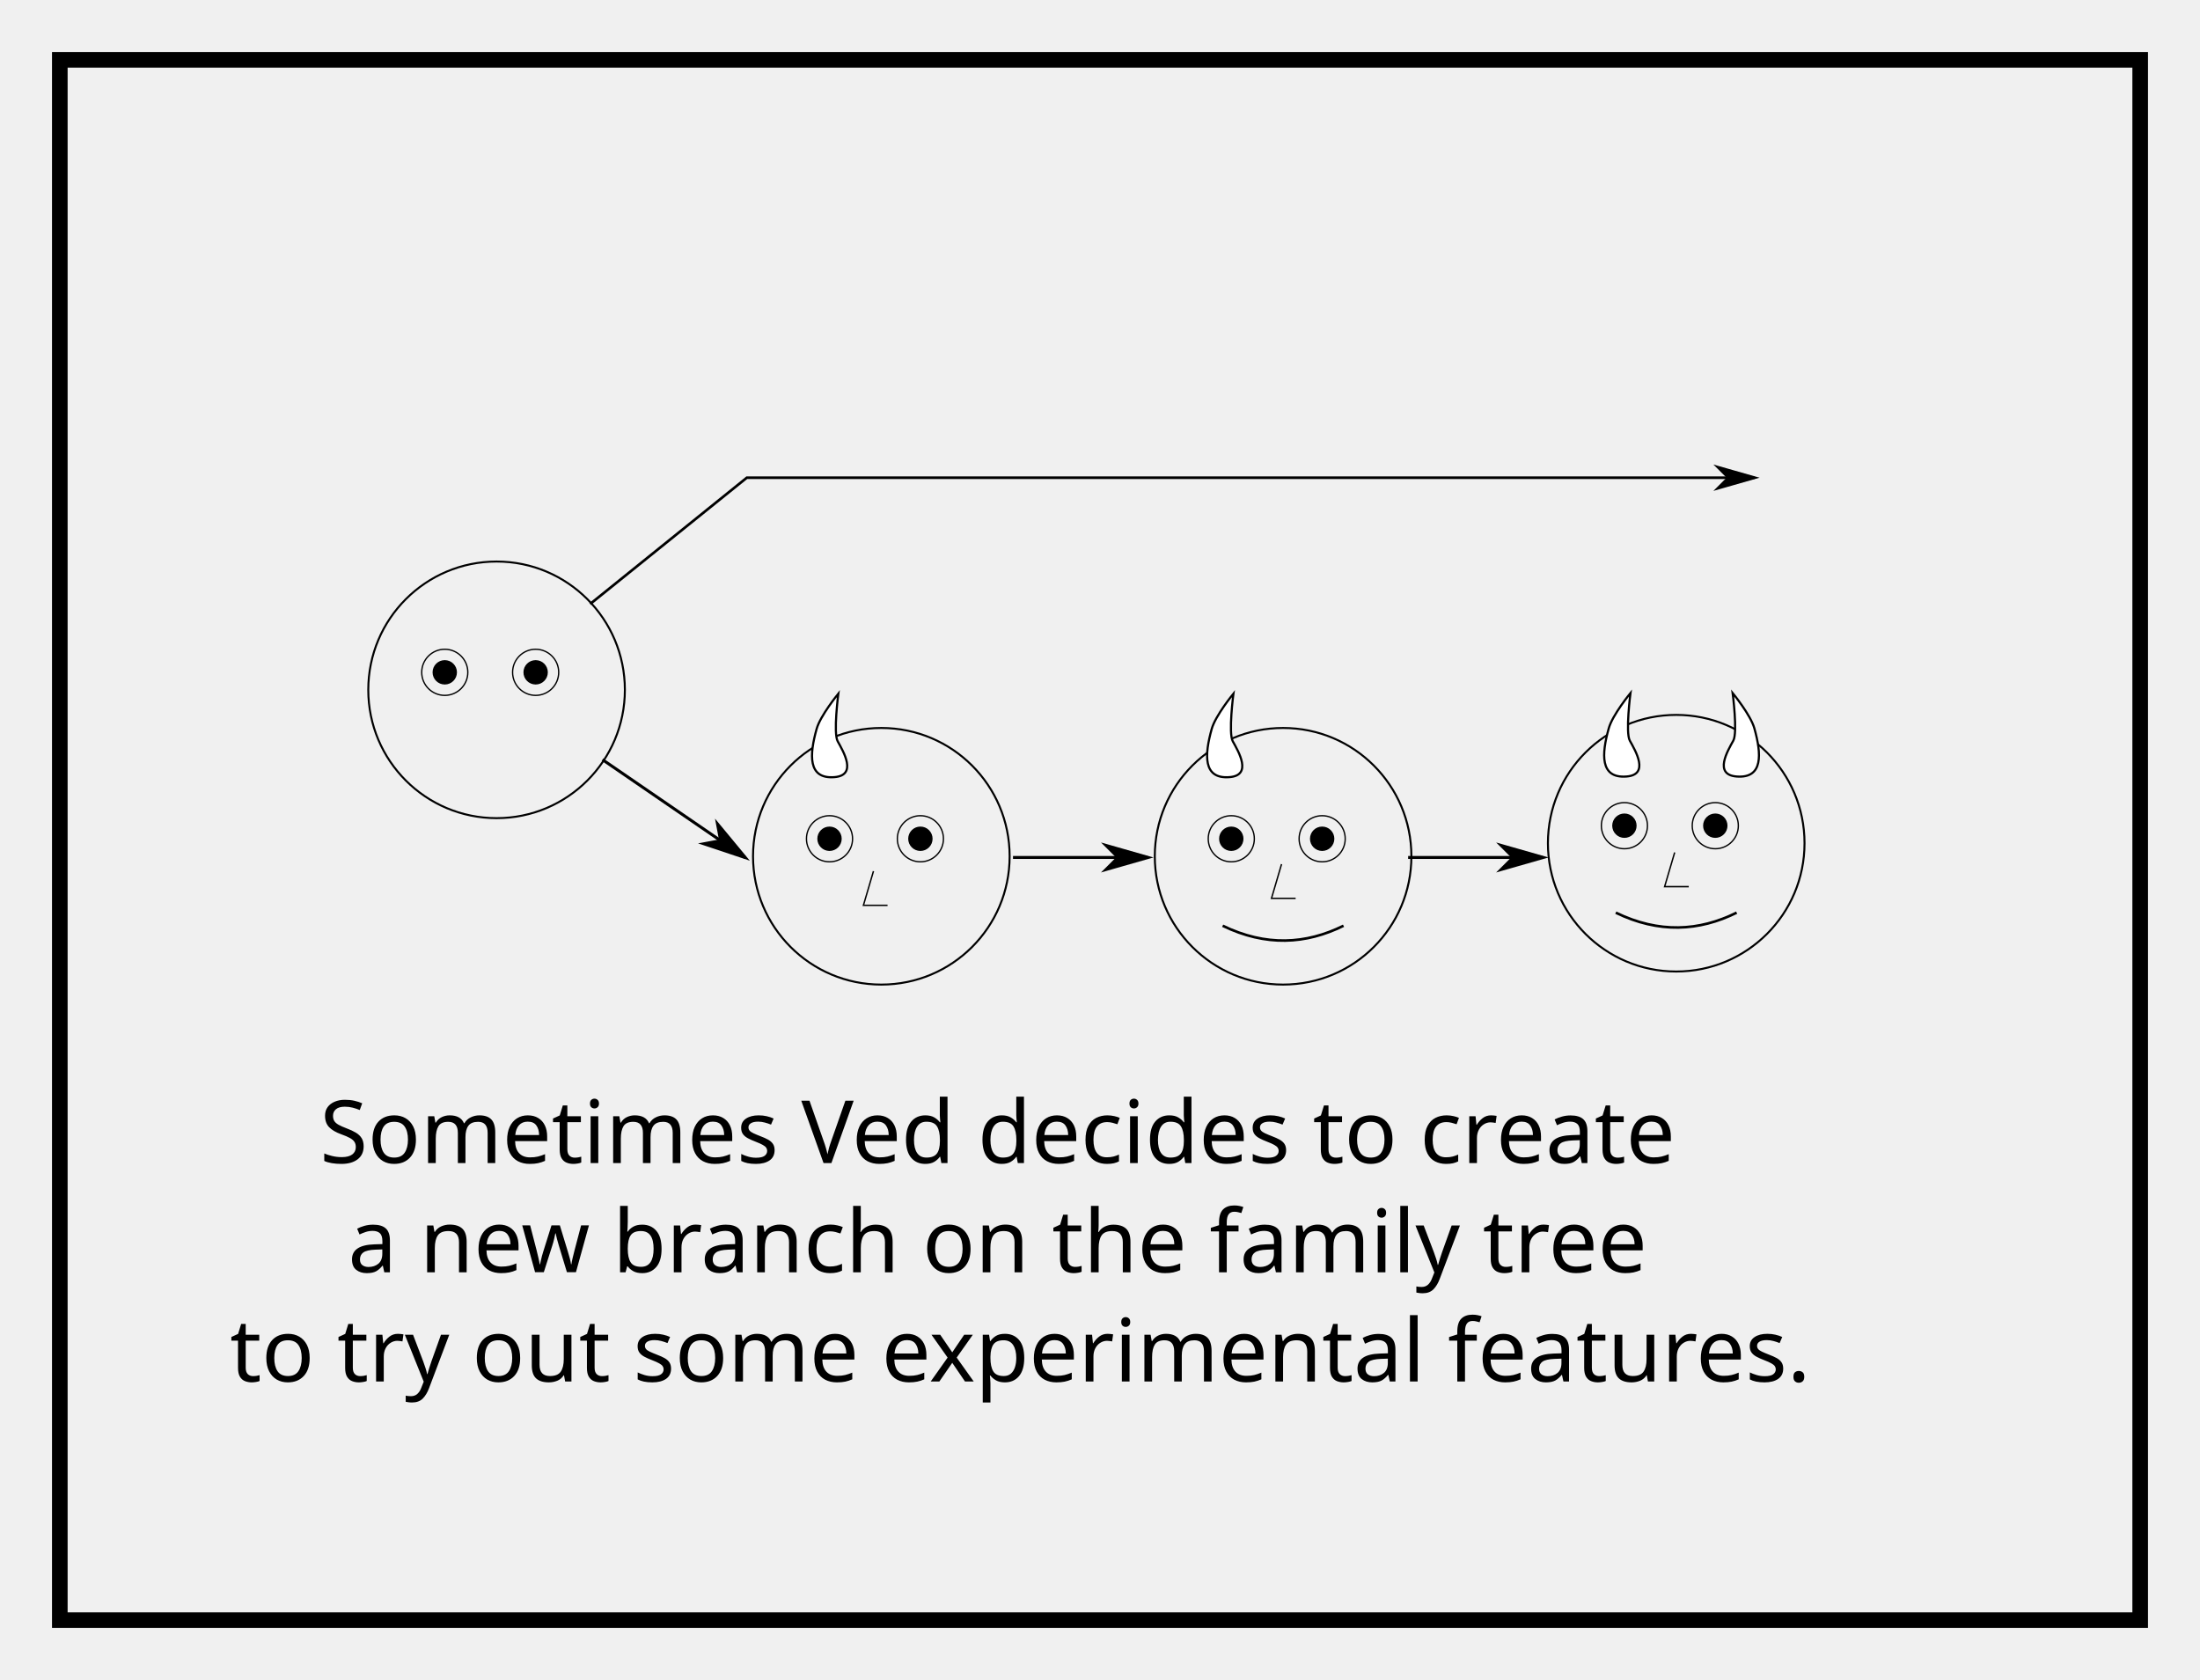
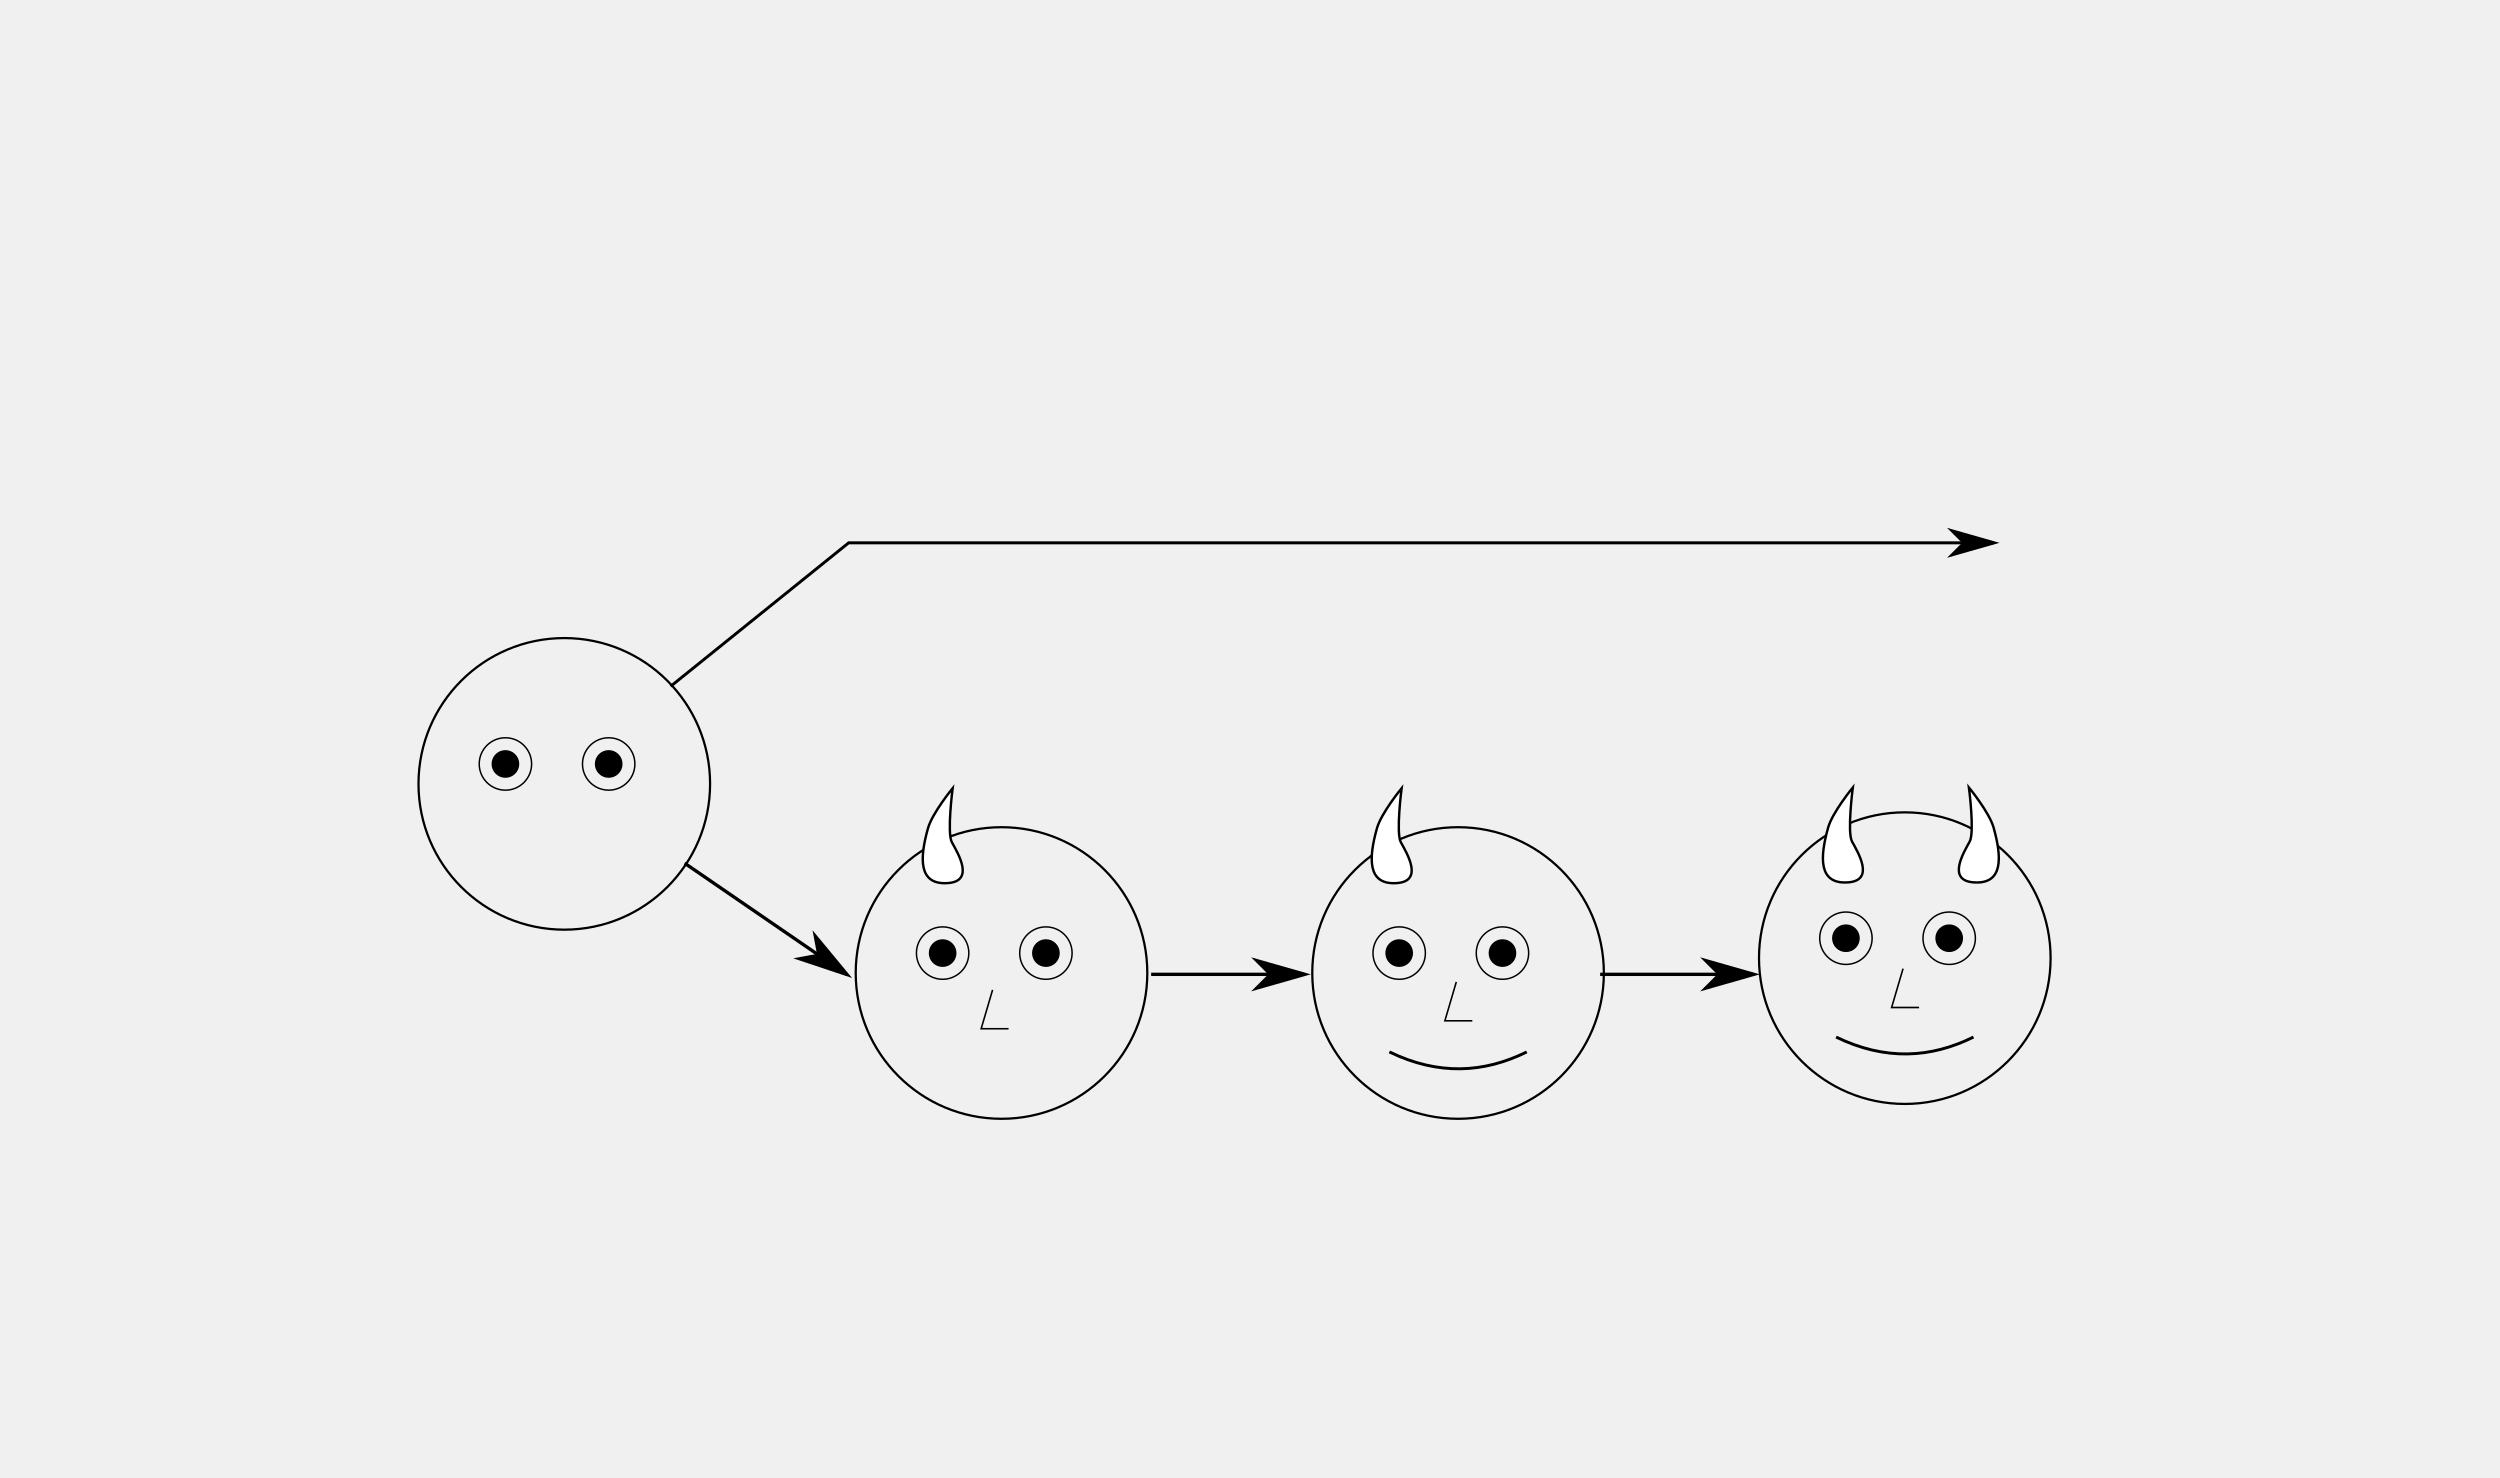
- <svg xmlns="http://www.w3.org/2000/svg" width="846" height="646" viewBox="0 0 846 646" id="svg2" version="1.1">
+ <svg xmlns="http://www.w3.org/2000/svg" width="846" height="500" viewBox="0 0 846 500" id="svg2" version="1.1">
  <defs id="defs4">
    <marker orient="auto" refY="0" refX="0" id="marker22638" style="overflow:visible">
      <path id="path22640" d="M 0,0 5,-5 -12.5,0 5,5 0,0 Z" style="fill:#000000;fill-opacity:1;fill-rule:evenodd;stroke:#000000;stroke-width:1pt;stroke-opacity:1" transform="matrix(-0.8,0,0,-0.8,-10,0)" />
    </marker>
    <marker orient="auto" refY="0" refX="0" id="marker18329" style="overflow:visible">
      <path id="path18331" d="M 0,0 5,-5 -12.5,0 5,5 0,0 Z" style="fill:#000000;fill-opacity:1;fill-rule:evenodd;stroke:#000000;stroke-width:1pt;stroke-opacity:1" transform="matrix(-0.8,0,0,-0.8,-10,0)" />
    </marker>
    <marker style="overflow:visible" id="marker11570" refX="0" refY="0" orient="auto">
      <path transform="matrix(-0.8,0,0,-0.8,-10,0)" style="fill:#000000;fill-opacity:1;fill-rule:evenodd;stroke:#000000;stroke-width:1pt;stroke-opacity:1" d="M 0,0 5,-5 -12.5,0 5,5 0,0 Z" id="path11572" />
    </marker>
    <marker style="overflow:visible" id="marker11326" refX="0" refY="0" orient="auto">
      <path transform="matrix(-0.8,0,0,-0.8,-10,0)" style="fill:#000000;fill-opacity:1;fill-rule:evenodd;stroke:#000000;stroke-width:1pt;stroke-opacity:1" d="M 0,0 5,-5 -12.5,0 5,5 0,0 Z" id="path11328" />
    </marker>
    <marker style="overflow:visible" id="marker10474" refX="0" refY="0" orient="auto">
      <path transform="matrix(-0.8,0,0,-0.8,-10,0)" style="fill:#000000;fill-opacity:1;fill-rule:evenodd;stroke:#000000;stroke-width:1pt;stroke-opacity:1" d="M 0,0 5,-5 -12.5,0 5,5 0,0 Z" id="path10476" />
    </marker>
    <marker orient="auto" refY="0" refX="0" id="marker9818" style="overflow:visible">
      <path id="path9820" d="M 0,0 5,-5 -12.5,0 5,5 0,0 Z" style="fill:#000000;fill-opacity:1;fill-rule:evenodd;stroke:#000000;stroke-width:1pt;stroke-opacity:1" transform="matrix(-0.8,0,0,-0.8,-10,0)" />
    </marker>
    <marker style="overflow:visible" id="marker9572" refX="0" refY="0" orient="auto">
      <path transform="matrix(-0.8,0,0,-0.8,-10,0)" style="fill:#000000;fill-opacity:1;fill-rule:evenodd;stroke:#000000;stroke-width:1pt;stroke-opacity:1" d="M 0,0 5,-5 -12.5,0 5,5 0,0 Z" id="path9574" />
    </marker>
    <marker style="overflow:visible" id="marker9349" refX="0" refY="0" orient="auto">
      <path transform="matrix(-0.8,0,0,-0.8,-10,0)" style="fill:#000000;fill-opacity:1;fill-rule:evenodd;stroke:#000000;stroke-width:1pt;stroke-opacity:1" d="M 0,0 5,-5 -12.5,0 5,5 0,0 Z" id="path9351" />
    </marker>
    <marker style="overflow:visible" id="marker8273" refX="0" refY="0" orient="auto">
      <path transform="matrix(-0.8,0,0,-0.8,-10,0)" style="fill:#000000;fill-opacity:1;fill-rule:evenodd;stroke:#000000;stroke-width:1pt;stroke-opacity:1" d="M 0,0 5,-5 -12.5,0 5,5 0,0 Z" id="path8275" />
    </marker>
    <marker orient="auto" refY="0" refX="0" id="marker7296" style="overflow:visible">
      <path id="path7298" d="M 0,0 5,-5 -12.5,0 5,5 0,0 Z" style="fill:#000000;fill-opacity:1;fill-rule:evenodd;stroke:#000000;stroke-width:1pt;stroke-opacity:1" transform="matrix(-0.8,0,0,-0.8,-10,0)" />
    </marker>
    <marker orient="auto" refY="0" refX="0" id="marker7060" style="overflow:visible">
      <path id="path7062" d="M 0,0 5,-5 -12.5,0 5,5 0,0 Z" style="fill:#000000;fill-opacity:1;fill-rule:evenodd;stroke:#000000;stroke-width:1pt;stroke-opacity:1" transform="matrix(-0.8,0,0,-0.8,-10,0)" />
    </marker>
    <marker orient="auto" refY="0" refX="0" id="marker7724" style="overflow:visible">
      <path id="path7726" d="M 0,0 5,-5 -12.5,0 5,5 0,0 Z" style="fill:#000000;fill-opacity:1;fill-rule:evenodd;stroke:#000000;stroke-width:1pt;stroke-opacity:1" transform="matrix(-0.8,0,0,-0.8,-10,0)" />
    </marker>
    <marker style="overflow:visible" id="marker7176" refX="0" refY="0" orient="auto">
      <path transform="matrix(-0.8,0,0,-0.8,-10,0)" style="fill:#000000;fill-opacity:1;fill-rule:evenodd;stroke:#000000;stroke-width:1pt;stroke-opacity:1" d="M 0,0 5,-5 -12.5,0 5,5 0,0 Z" id="path7178" />
    </marker>
    <marker style="overflow:visible" id="marker6998" refX="0" refY="0" orient="auto">
      <path transform="matrix(-0.8,0,0,-0.8,-10,0)" style="fill:#000000;fill-opacity:1;fill-rule:evenodd;stroke:#000000;stroke-width:1pt;stroke-opacity:1" d="M 0,0 5,-5 -12.5,0 5,5 0,0 Z" id="path7000" />
    </marker>
    <marker orient="auto" refY="0" refX="0" id="marker6826" style="overflow:visible">
      <path id="path6828" d="M 0,0 5,-5 -12.5,0 5,5 0,0 Z" style="fill:#000000;fill-opacity:1;fill-rule:evenodd;stroke:#000000;stroke-width:1pt;stroke-opacity:1" transform="matrix(-0.8,0,0,-0.8,-10,0)" />
    </marker>
    <marker style="overflow:visible" id="marker6555" refX="0" refY="0" orient="auto">
      <path transform="matrix(-0.8,0,0,-0.8,-10,0)" style="fill:#000000;fill-opacity:1;fill-rule:evenodd;stroke:#000000;stroke-width:1pt;stroke-opacity:1" d="M 0,0 5,-5 -12.5,0 5,5 0,0 Z" id="path6557" />
    </marker>
    <marker orient="auto" refY="0" refX="0" id="marker6349" style="overflow:visible">
      <path id="path6351" d="M 0,0 5,-5 -12.5,0 5,5 0,0 Z" style="fill:#000000;fill-opacity:1;fill-rule:evenodd;stroke:#000000;stroke-width:1pt;stroke-opacity:1" transform="matrix(-0.8,0,0,-0.8,-10,0)" />
    </marker>
    <marker style="overflow:visible" id="marker6195" refX="0" refY="0" orient="auto">
      <path transform="matrix(-0.8,0,0,-0.8,-10,0)" style="fill:#000000;fill-opacity:1;fill-rule:evenodd;stroke:#000000;stroke-width:1pt;stroke-opacity:1" d="M 0,0 5,-5 -12.5,0 5,5 0,0 Z" id="path6197" />
    </marker>
    <marker orient="auto" refY="0" refX="0" id="marker5400" style="overflow:visible">
      <path id="path5402" d="M 0,0 5,-5 -12.5,0 5,5 0,0 Z" style="fill:#000000;fill-opacity:1;fill-rule:evenodd;stroke:#000000;stroke-width:1pt;stroke-opacity:1" transform="matrix(-0.8,0,0,-0.8,-10,0)" />
    </marker>
    <marker orient="auto" refY="0" refX="0" id="marker5120" style="overflow:visible">
      <path id="path5122" d="M 0,0 5,-5 -12.5,0 5,5 0,0 Z" style="fill:#000000;fill-opacity:1;fill-rule:evenodd;stroke:#000000;stroke-width:1pt;stroke-opacity:1" transform="matrix(-0.8,0,0,-0.8,-10,0)" />
    </marker>
    <marker orient="auto" refY="0" refX="0" id="marker14952" style="overflow:visible">
      <path id="path14954" d="M 0,0 5,-5 -12.5,0 5,5 0,0 Z" style="fill:#000000;fill-opacity:1;fill-rule:evenodd;stroke:#000000;stroke-width:1pt;stroke-opacity:1" transform="matrix(-0.8,0,0,-0.8,-10,0)" />
    </marker>
    <marker style="overflow:visible" id="marker12992" refX="0" refY="0" orient="auto">
      <path transform="matrix(-0.8,0,0,-0.8,-10,0)" style="fill:#000000;fill-opacity:1;fill-rule:evenodd;stroke:#000000;stroke-width:1pt;stroke-opacity:1" d="M 0,0 5,-5 -12.5,0 5,5 0,0 Z" id="path12994" />
    </marker>
    <marker style="overflow:visible" id="marker12886" refX="0" refY="0" orient="auto">
      <path transform="matrix(-0.8,0,0,-0.8,-10,0)" style="fill:#000000;fill-opacity:1;fill-rule:evenodd;stroke:#000000;stroke-width:1pt;stroke-opacity:1" d="M 0,0 5,-5 -12.5,0 5,5 0,0 Z" id="path12888" />
    </marker>
    <marker style="overflow:visible" id="marker11987" refX="0" refY="0" orient="auto">
      <path transform="matrix(-0.8,0,0,-0.8,-10,0)" style="fill:#000000;fill-opacity:1;fill-rule:evenodd;stroke:#000000;stroke-width:1pt;stroke-opacity:1" d="M 0,0 5,-5 -12.5,0 5,5 0,0 Z" id="path11989" />
    </marker>
    <marker style="overflow:visible" id="marker11408" refX="0" refY="0" orient="auto">
      <path transform="matrix(-0.8,0,0,-0.8,-10,0)" style="fill:#000000;fill-opacity:1;fill-rule:evenodd;stroke:#000000;stroke-width:1pt;stroke-opacity:1" d="M 0,0 5,-5 -12.5,0 5,5 0,0 Z" id="path11410" />
    </marker>
    <marker orient="auto" refY="0" refX="0" id="marker11332" style="overflow:visible">
      <path id="path11334" d="M 0,0 5,-5 -12.5,0 5,5 0,0 Z" style="fill:#000000;fill-opacity:1;fill-rule:evenodd;stroke:#000000;stroke-width:1pt;stroke-opacity:1" transform="matrix(-0.8,0,0,-0.8,-10,0)" />
    </marker>
    <marker orient="auto" refY="0" refX="0" id="marker9287" style="overflow:visible">
      <path id="path9289" d="M 0,0 5,-5 -12.5,0 5,5 0,0 Z" style="fill:#000000;fill-opacity:1;fill-rule:evenodd;stroke:#000000;stroke-width:1pt;stroke-opacity:1" transform="matrix(-0.8,0,0,-0.8,-10,0)" />
    </marker>
    <marker style="overflow:visible" id="marker4941" refX="0" refY="0" orient="auto">
      <path transform="matrix(-0.8,0,0,-0.8,-10,0)" style="fill:#000000;fill-opacity:1;fill-rule:evenodd;stroke:#000000;stroke-width:1pt;stroke-opacity:1" d="M 0,0 5,-5 -12.5,0 5,5 0,0 Z" id="path4943" />
    </marker>
  </defs>
  <g id="layer1" transform="translate(25.18899,-4638.211)">
    <g id="g9413">
-       <rect style="opacity:1;fill:none;fill-opacity:1;stroke:#000000;stroke-width:6;stroke-linejoin:miter;stroke-miterlimit:4;stroke-dasharray:none;stroke-dashoffset:0;stroke-opacity:1" id="rect18190" width="800" height="600" x="-2.189" y="4661.211" />
-       <text xml:space="preserve" style="font-style:normal;font-weight:normal;font-size:33.601px;line-height:125%;font-family:sans-serif;letter-spacing:0px;word-spacing:0px;fill:#000000;fill-opacity:1;stroke:none;stroke-width:1px;stroke-linecap:butt;stroke-linejoin:miter;stroke-opacity:1" x="397.729" y="5085.44" id="text18192">
-         <tspan style="text-align:center;text-anchor:middle" x="397.729" y="5085.44" id="tspan18301">Sometimes Ved decides to create</tspan>
-         <tspan style="text-align:center;text-anchor:middle" x="397.729" y="5127.441" id="tspan18325">a new branch on the family tree</tspan>
-         <tspan style="text-align:center;text-anchor:middle" x="397.729" y="5169.442" id="tspan18327">to try out some experimental features.</tspan>
-       </text>
      <path id="path18200" d="m 310.701,4973.186 -3.868,13.151 9.284,0" style="fill:none;fill-rule:evenodd;stroke:#000000;stroke-width:0.542px;stroke-linecap:butt;stroke-linejoin:miter;stroke-opacity:1" />
      <g id="g18202" transform="matrix(0.354175,0,0,0.354175,27.28266,4650.965)">
        <circle style="opacity:1;fill:none;fill-opacity:1;stroke:#000000;stroke-width:2.155;stroke-linejoin:miter;stroke-miterlimit:4;stroke-dasharray:none;stroke-dashoffset:0;stroke-opacity:1" id="circle18204" cx="391.008" cy="712.951" r="139.303" />
        <g id="g18206" transform="matrix(0.2382626,0,0,0.2382626,449.3148,684.8322)">
          <circle r="105.056" cy="38.169" cx="-480.833" id="circle18208" style="opacity:1;fill:none;fill-opacity:1;stroke:#000000;stroke-width:6;stroke-linejoin:miter;stroke-miterlimit:4;stroke-dasharray:none;stroke-dashoffset:0;stroke-opacity:1" />
          <circle r="52.528" cy="38.169" cx="-480.833" id="circle18210" style="opacity:1;fill:#000000;fill-opacity:1;stroke:#000000;stroke-width:6;stroke-linejoin:miter;stroke-miterlimit:4;stroke-dasharray:none;stroke-dashoffset:0;stroke-opacity:1" />
        </g>
        <g transform="matrix(0.2382626,0,0,0.2382626,547.9881,684.8322)" id="g18212">
          <circle style="opacity:1;fill:none;fill-opacity:1;stroke:#000000;stroke-width:6;stroke-linejoin:miter;stroke-miterlimit:4;stroke-dasharray:none;stroke-dashoffset:0;stroke-opacity:1" id="circle18214" cx="-480.833" cy="38.169" r="105.056" />
          <circle style="opacity:1;fill:#000000;fill-opacity:1;stroke:#000000;stroke-width:6;stroke-linejoin:miter;stroke-miterlimit:4;stroke-dasharray:none;stroke-dashoffset:0;stroke-opacity:1" id="circle18216" cx="-480.833" cy="38.169" r="52.528" />
        </g>
      </g>
      <g transform="matrix(0.354175,0,0,0.354175,175.2376,4714.965)" id="g18218">
        <circle r="139.303" cy="712.951" cx="391.008" id="circle18220" style="opacity:1;fill:none;fill-opacity:1;stroke:#000000;stroke-width:2.155;stroke-linejoin:miter;stroke-miterlimit:4;stroke-dasharray:none;stroke-dashoffset:0;stroke-opacity:1" />
        <g transform="matrix(0.2382626,0,0,0.2382626,449.3148,684.8322)" id="g18222">
          <circle style="opacity:1;fill:none;fill-opacity:1;stroke:#000000;stroke-width:6;stroke-linejoin:miter;stroke-miterlimit:4;stroke-dasharray:none;stroke-dashoffset:0;stroke-opacity:1" id="circle18224" cx="-480.833" cy="38.169" r="105.056" />
          <circle style="opacity:1;fill:#000000;fill-opacity:1;stroke:#000000;stroke-width:6;stroke-linejoin:miter;stroke-miterlimit:4;stroke-dasharray:none;stroke-dashoffset:0;stroke-opacity:1" id="circle18226" cx="-480.833" cy="38.169" r="52.528" />
        </g>
        <g id="g18228" transform="matrix(0.2382626,0,0,0.2382626,547.9881,684.8322)">
          <circle r="105.056" cy="38.169" cx="-480.833" id="circle18230" style="opacity:1;fill:none;fill-opacity:1;stroke:#000000;stroke-width:6;stroke-linejoin:miter;stroke-miterlimit:4;stroke-dasharray:none;stroke-dashoffset:0;stroke-opacity:1" />
          <circle r="52.528" cy="38.169" cx="-480.833" id="circle18232" style="opacity:1;fill:#000000;fill-opacity:1;stroke:#000000;stroke-width:6;stroke-linejoin:miter;stroke-miterlimit:4;stroke-dasharray:none;stroke-dashoffset:0;stroke-opacity:1" />
        </g>
      </g>
      <path style="fill:none;fill-rule:evenodd;stroke:#000000;stroke-width:1.137;stroke-linecap:butt;stroke-linejoin:miter;stroke-miterlimit:4;stroke-dasharray:none;stroke-opacity:1;marker-end:url(#marker12992)" d="m 206.5,4930.323 54.843,37.606" id="path18234" />
      <path style="fill:none;fill-rule:evenodd;stroke:#000000;stroke-width:1.137;stroke-linecap:butt;stroke-linejoin:miter;stroke-miterlimit:4;stroke-dasharray:none;stroke-opacity:1;marker-end:url(#marker10474)" d="m 364.355,4967.928 51.834,0" id="path18236" />
      <path id="path18238" d="m 296.937,4923.258 c -1.736,-3.126 0.253,-18.323 0.253,-18.323 0,0 -6.902,8.398 -8.349,13.569 -2.756,9.847 -3.481,19.316 6.795,18.538 8.97,-0.675 3.473,-9.875 1.301,-13.784 z" style="opacity:1;fill:#ffffff;fill-opacity:1;stroke:#000000;stroke-width:0.824;stroke-linejoin:miter;stroke-miterlimit:4;stroke-dasharray:none;stroke-dashoffset:0;stroke-opacity:1" />
      <path id="path18240" d="m 467.627,4970.489 -3.868,13.152 9.284,0" style="fill:none;fill-rule:evenodd;stroke:#000000;stroke-width:0.542px;stroke-linecap:butt;stroke-linejoin:miter;stroke-opacity:1" />
      <g transform="translate(-8.18915,2251.036)" id="g18242">
        <g id="g18244" transform="matrix(0.354175,0,0,0.354175,337.9239,2463.928)">
          <circle style="opacity:1;fill:none;fill-opacity:1;stroke:#000000;stroke-width:2.155;stroke-linejoin:miter;stroke-miterlimit:4;stroke-dasharray:none;stroke-dashoffset:0;stroke-opacity:1" id="circle18246" cx="391.008" cy="712.951" r="139.303" />
          <g id="g18248" transform="matrix(0.2382626,0,0,0.2382626,449.3148,684.8322)">
            <circle r="105.056" cy="38.169" cx="-480.833" id="circle18250" style="opacity:1;fill:none;fill-opacity:1;stroke:#000000;stroke-width:6;stroke-linejoin:miter;stroke-miterlimit:4;stroke-dasharray:none;stroke-dashoffset:0;stroke-opacity:1" />
            <circle r="52.528" cy="38.169" cx="-480.833" id="circle18252" style="opacity:1;fill:#000000;fill-opacity:1;stroke:#000000;stroke-width:6;stroke-linejoin:miter;stroke-miterlimit:4;stroke-dasharray:none;stroke-dashoffset:0;stroke-opacity:1" />
          </g>
          <g transform="matrix(0.2382626,0,0,0.2382626,547.9881,684.8322)" id="g18254">
            <circle style="opacity:1;fill:none;fill-opacity:1;stroke:#000000;stroke-width:6;stroke-linejoin:miter;stroke-miterlimit:4;stroke-dasharray:none;stroke-dashoffset:0;stroke-opacity:1" id="circle18256" cx="-480.833" cy="38.169" r="105.056" />
            <circle style="opacity:1;fill:#000000;fill-opacity:1;stroke:#000000;stroke-width:6;stroke-linejoin:miter;stroke-miterlimit:4;stroke-dasharray:none;stroke-dashoffset:0;stroke-opacity:1" id="circle18258" cx="-480.833" cy="38.169" r="52.528" />
          </g>
        </g>
      </g>
      <path id="path18260" d="m 444.977,4994.184 c 16.645,8.057 32.011,7.153 46.483,0" style="fill:none;fill-rule:evenodd;stroke:#000000;stroke-width:1px;stroke-linecap:butt;stroke-linejoin:miter;stroke-opacity:1" />
      <path style="opacity:1;fill:#ffffff;fill-opacity:1;stroke:#000000;stroke-width:0.824;stroke-linejoin:miter;stroke-miterlimit:4;stroke-dasharray:none;stroke-dashoffset:0;stroke-opacity:1" d="m 448.868,4923.258 c -1.736,-3.126 0.253,-18.323 0.253,-18.323 0,0 -6.902,8.398 -8.349,13.569 -2.756,9.847 -3.481,19.316 6.795,18.538 8.97,-0.675 3.472,-9.875 1.301,-13.784 z" id="path18262" />
      <path style="fill:none;fill-rule:evenodd;stroke:#000000;stroke-width:1;stroke-linecap:butt;stroke-linejoin:miter;stroke-miterlimit:4;stroke-dasharray:none;stroke-opacity:1;marker-end:url(#marker18329)" d="m 201.756,4870.456 60.24,-48.552 387.516,0" id="path18264" />
      <g transform="translate(-847.3524,-2660.661)" id="g18266">
        <g transform="translate(990.3388,4906.671)" id="g18268">
          <g id="g18270" transform="matrix(0.354175,0,0,0.354175,337.9239,2463.928)">
            <circle style="opacity:1;fill:none;fill-opacity:1;stroke:#000000;stroke-width:2.155;stroke-linejoin:miter;stroke-miterlimit:4;stroke-dasharray:none;stroke-dashoffset:0;stroke-opacity:1" id="circle18272" cx="391.008" cy="712.951" r="139.303" />
            <g id="g18274" transform="matrix(0.2382626,0,0,0.2382626,449.3148,684.8322)">
              <circle r="105.056" cy="38.169" cx="-480.833" id="circle18276" style="opacity:1;fill:none;fill-opacity:1;stroke:#000000;stroke-width:6;stroke-linejoin:miter;stroke-miterlimit:4;stroke-dasharray:none;stroke-dashoffset:0;stroke-opacity:1" />
              <circle r="52.528" cy="38.169" cx="-480.833" id="circle18278" style="opacity:1;fill:#000000;fill-opacity:1;stroke:#000000;stroke-width:6;stroke-linejoin:miter;stroke-miterlimit:4;stroke-dasharray:none;stroke-dashoffset:0;stroke-opacity:1" />
            </g>
            <g transform="matrix(0.2382626,0,0,0.2382626,547.9881,684.8322)" id="g18280">
              <circle style="opacity:1;fill:none;fill-opacity:1;stroke:#000000;stroke-width:6;stroke-linejoin:miter;stroke-miterlimit:4;stroke-dasharray:none;stroke-dashoffset:0;stroke-opacity:1" id="circle18282" cx="-480.833" cy="38.169" r="105.056" />
              <circle style="opacity:1;fill:#000000;fill-opacity:1;stroke:#000000;stroke-width:6;stroke-linejoin:miter;stroke-miterlimit:4;stroke-dasharray:none;stroke-dashoffset:0;stroke-opacity:1" id="circle18284" cx="-480.833" cy="38.169" r="52.528" />
            </g>
          </g>
        </g>
        <path style="fill:none;fill-rule:evenodd;stroke:#000000;stroke-width:0.542px;stroke-linecap:butt;stroke-linejoin:miter;stroke-opacity:1" d="m 1466.155,7626.658 -3.868,13.152 9.284,0" id="path18286" />
        <path id="path18288" d="m 1443.505,7649.818 c 16.645,8.058 32.011,7.154 46.483,0" style="fill:none;fill-rule:evenodd;stroke:#000000;stroke-width:1px;stroke-linecap:butt;stroke-linejoin:miter;stroke-opacity:1" />
        <path id="path18290" d="m 1488.697,7583.677 c 1.736,-3.126 -0.253,-18.322 -0.253,-18.322 0,0 6.902,8.398 8.349,13.569 2.756,9.847 3.481,19.316 -6.795,18.537 -8.97,-0.675 -3.473,-9.874 -1.301,-13.784 z" style="opacity:1;fill:#ffffff;fill-opacity:1;stroke:#000000;stroke-width:0.824;stroke-linejoin:miter;stroke-miterlimit:4;stroke-dasharray:none;stroke-dashoffset:0;stroke-opacity:1" />
        <path style="opacity:1;fill:#ffffff;fill-opacity:1;stroke:#000000;stroke-width:0.824;stroke-linejoin:miter;stroke-miterlimit:4;stroke-dasharray:none;stroke-dashoffset:0;stroke-opacity:1" d="m 1448.904,7583.677 c -1.736,-3.126 0.253,-18.322 0.253,-18.322 0,0 -6.902,8.398 -8.349,13.569 -2.756,9.847 -3.481,19.316 6.795,18.537 8.97,-0.675 3.473,-9.874 1.301,-13.784 z" id="path18292" />
      </g>
      <path id="path18294" d="m 516.305,4967.928 51.834,0" style="fill:none;fill-rule:evenodd;stroke:#000000;stroke-width:1.137;stroke-linecap:butt;stroke-linejoin:miter;stroke-miterlimit:4;stroke-dasharray:none;stroke-opacity:1;marker-end:url(#marker22638)" />
    </g>
  </g>
</svg>
